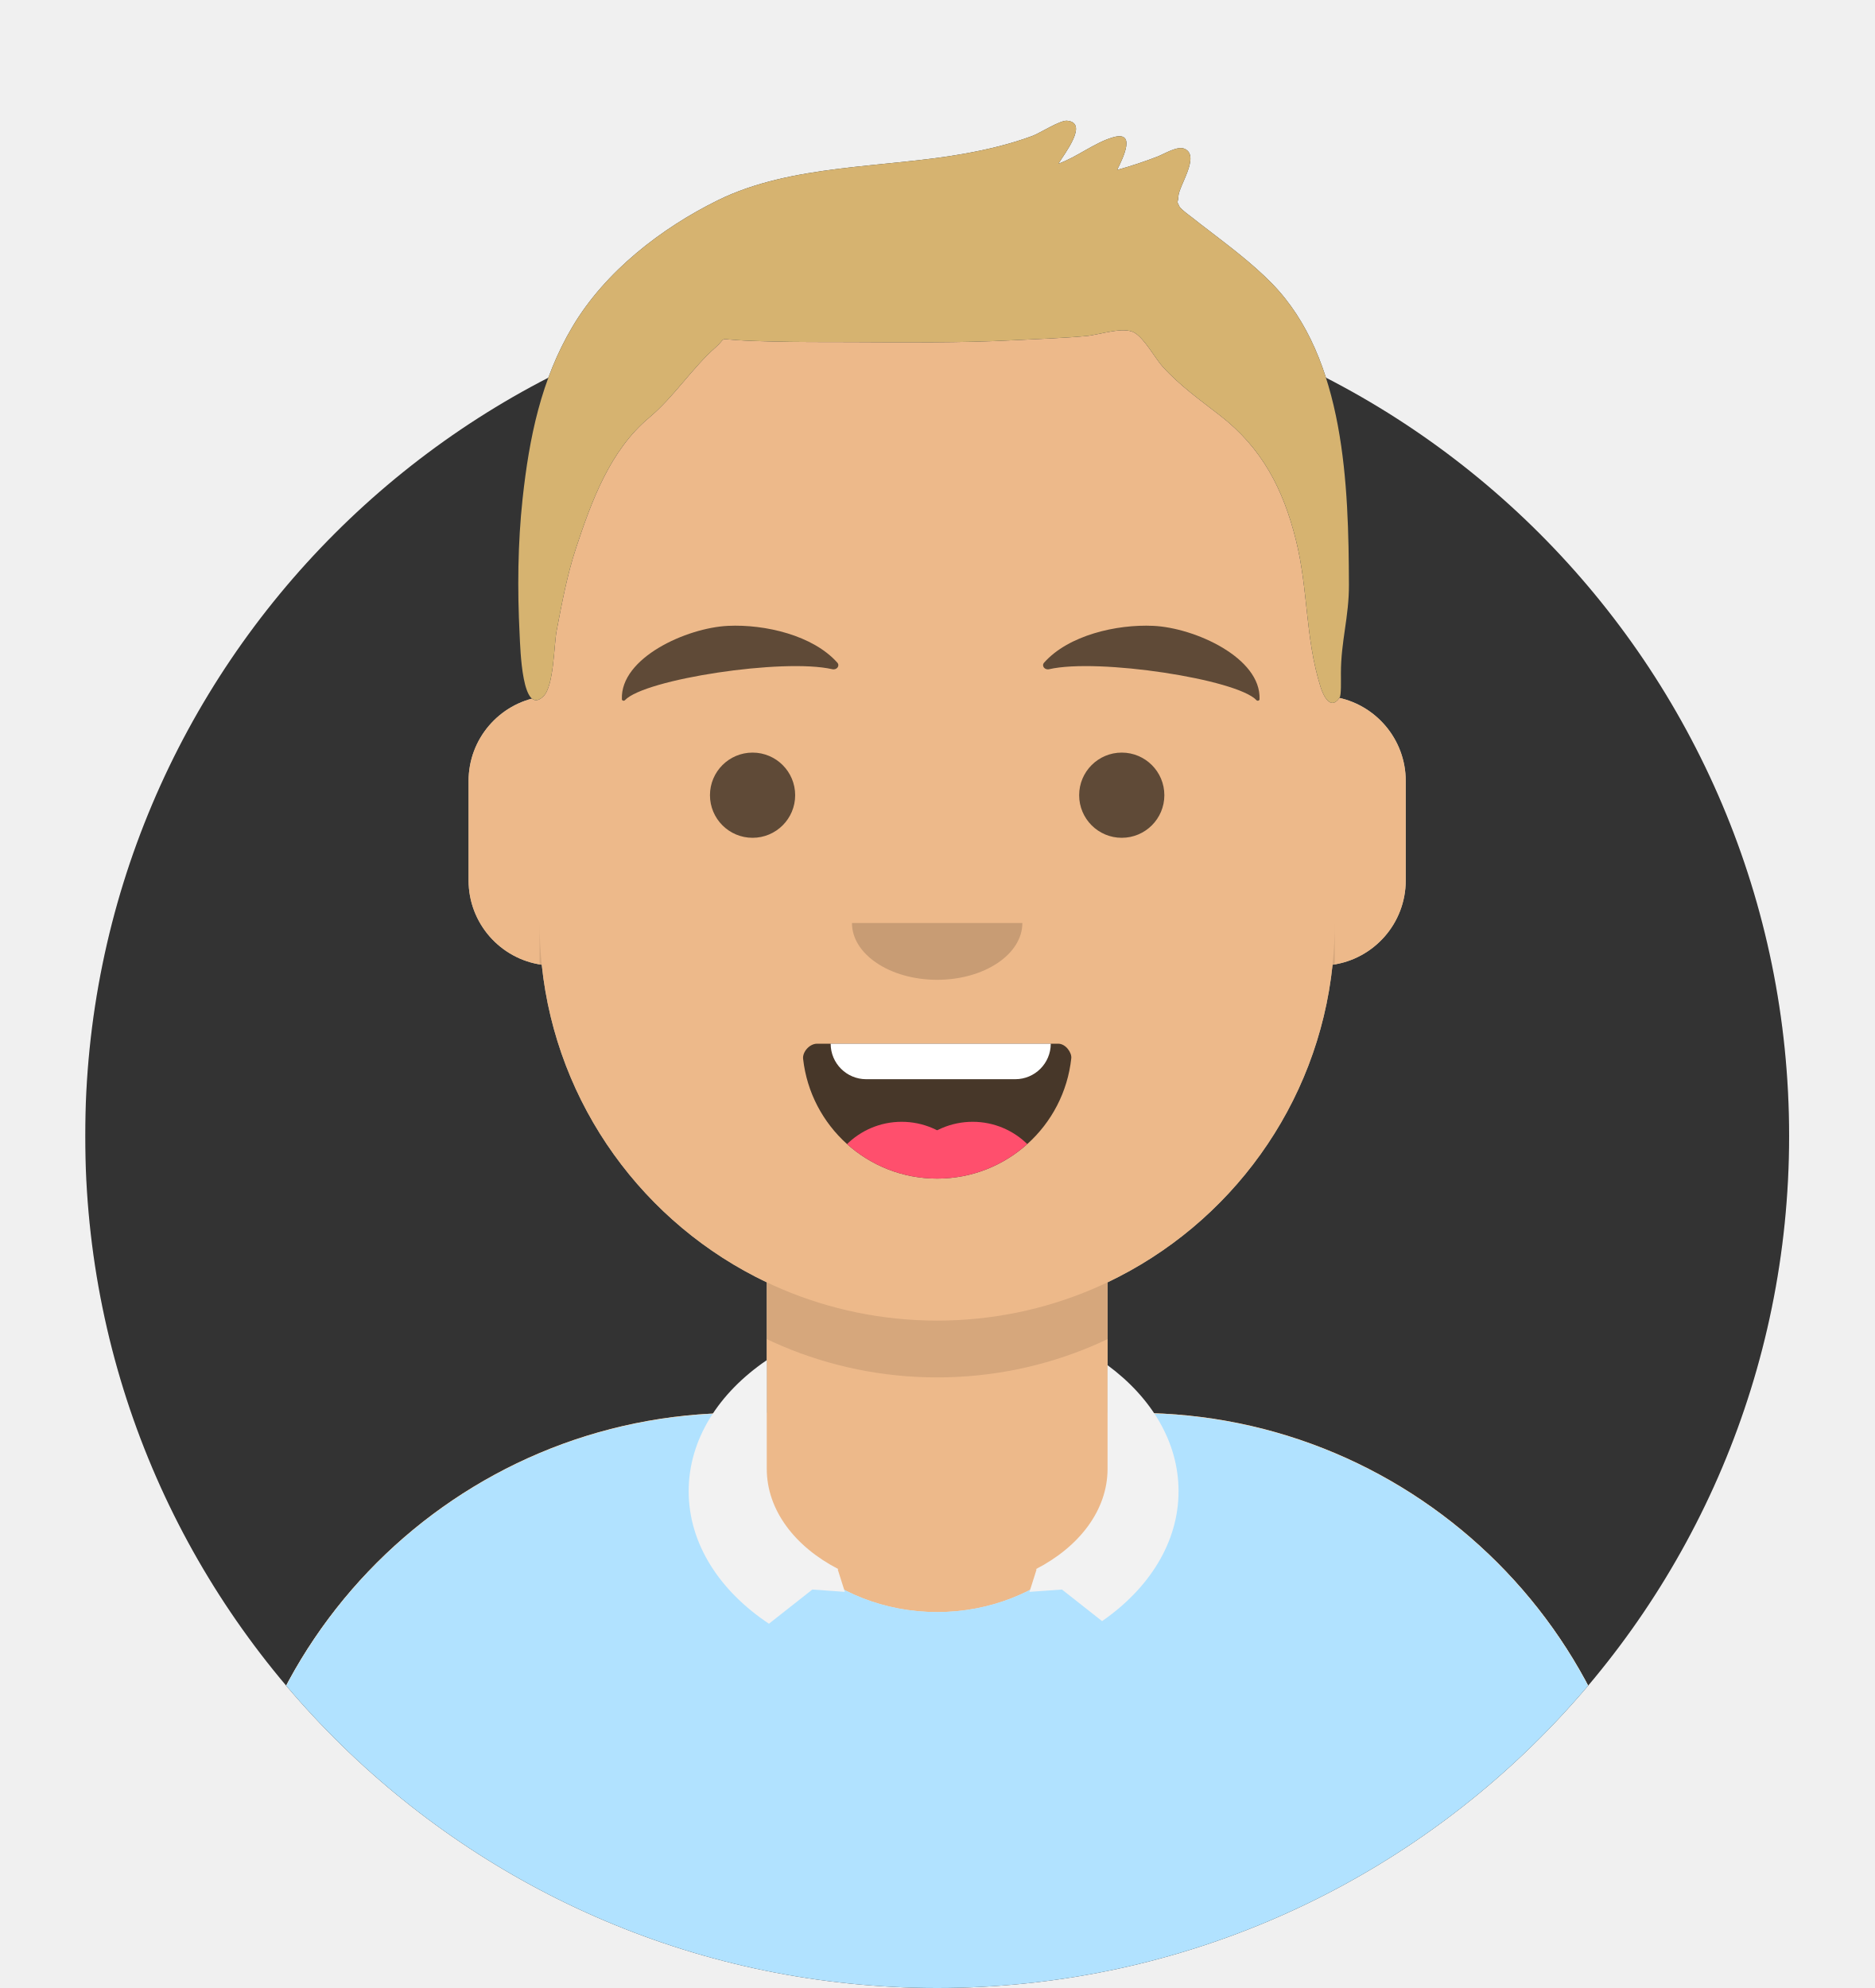
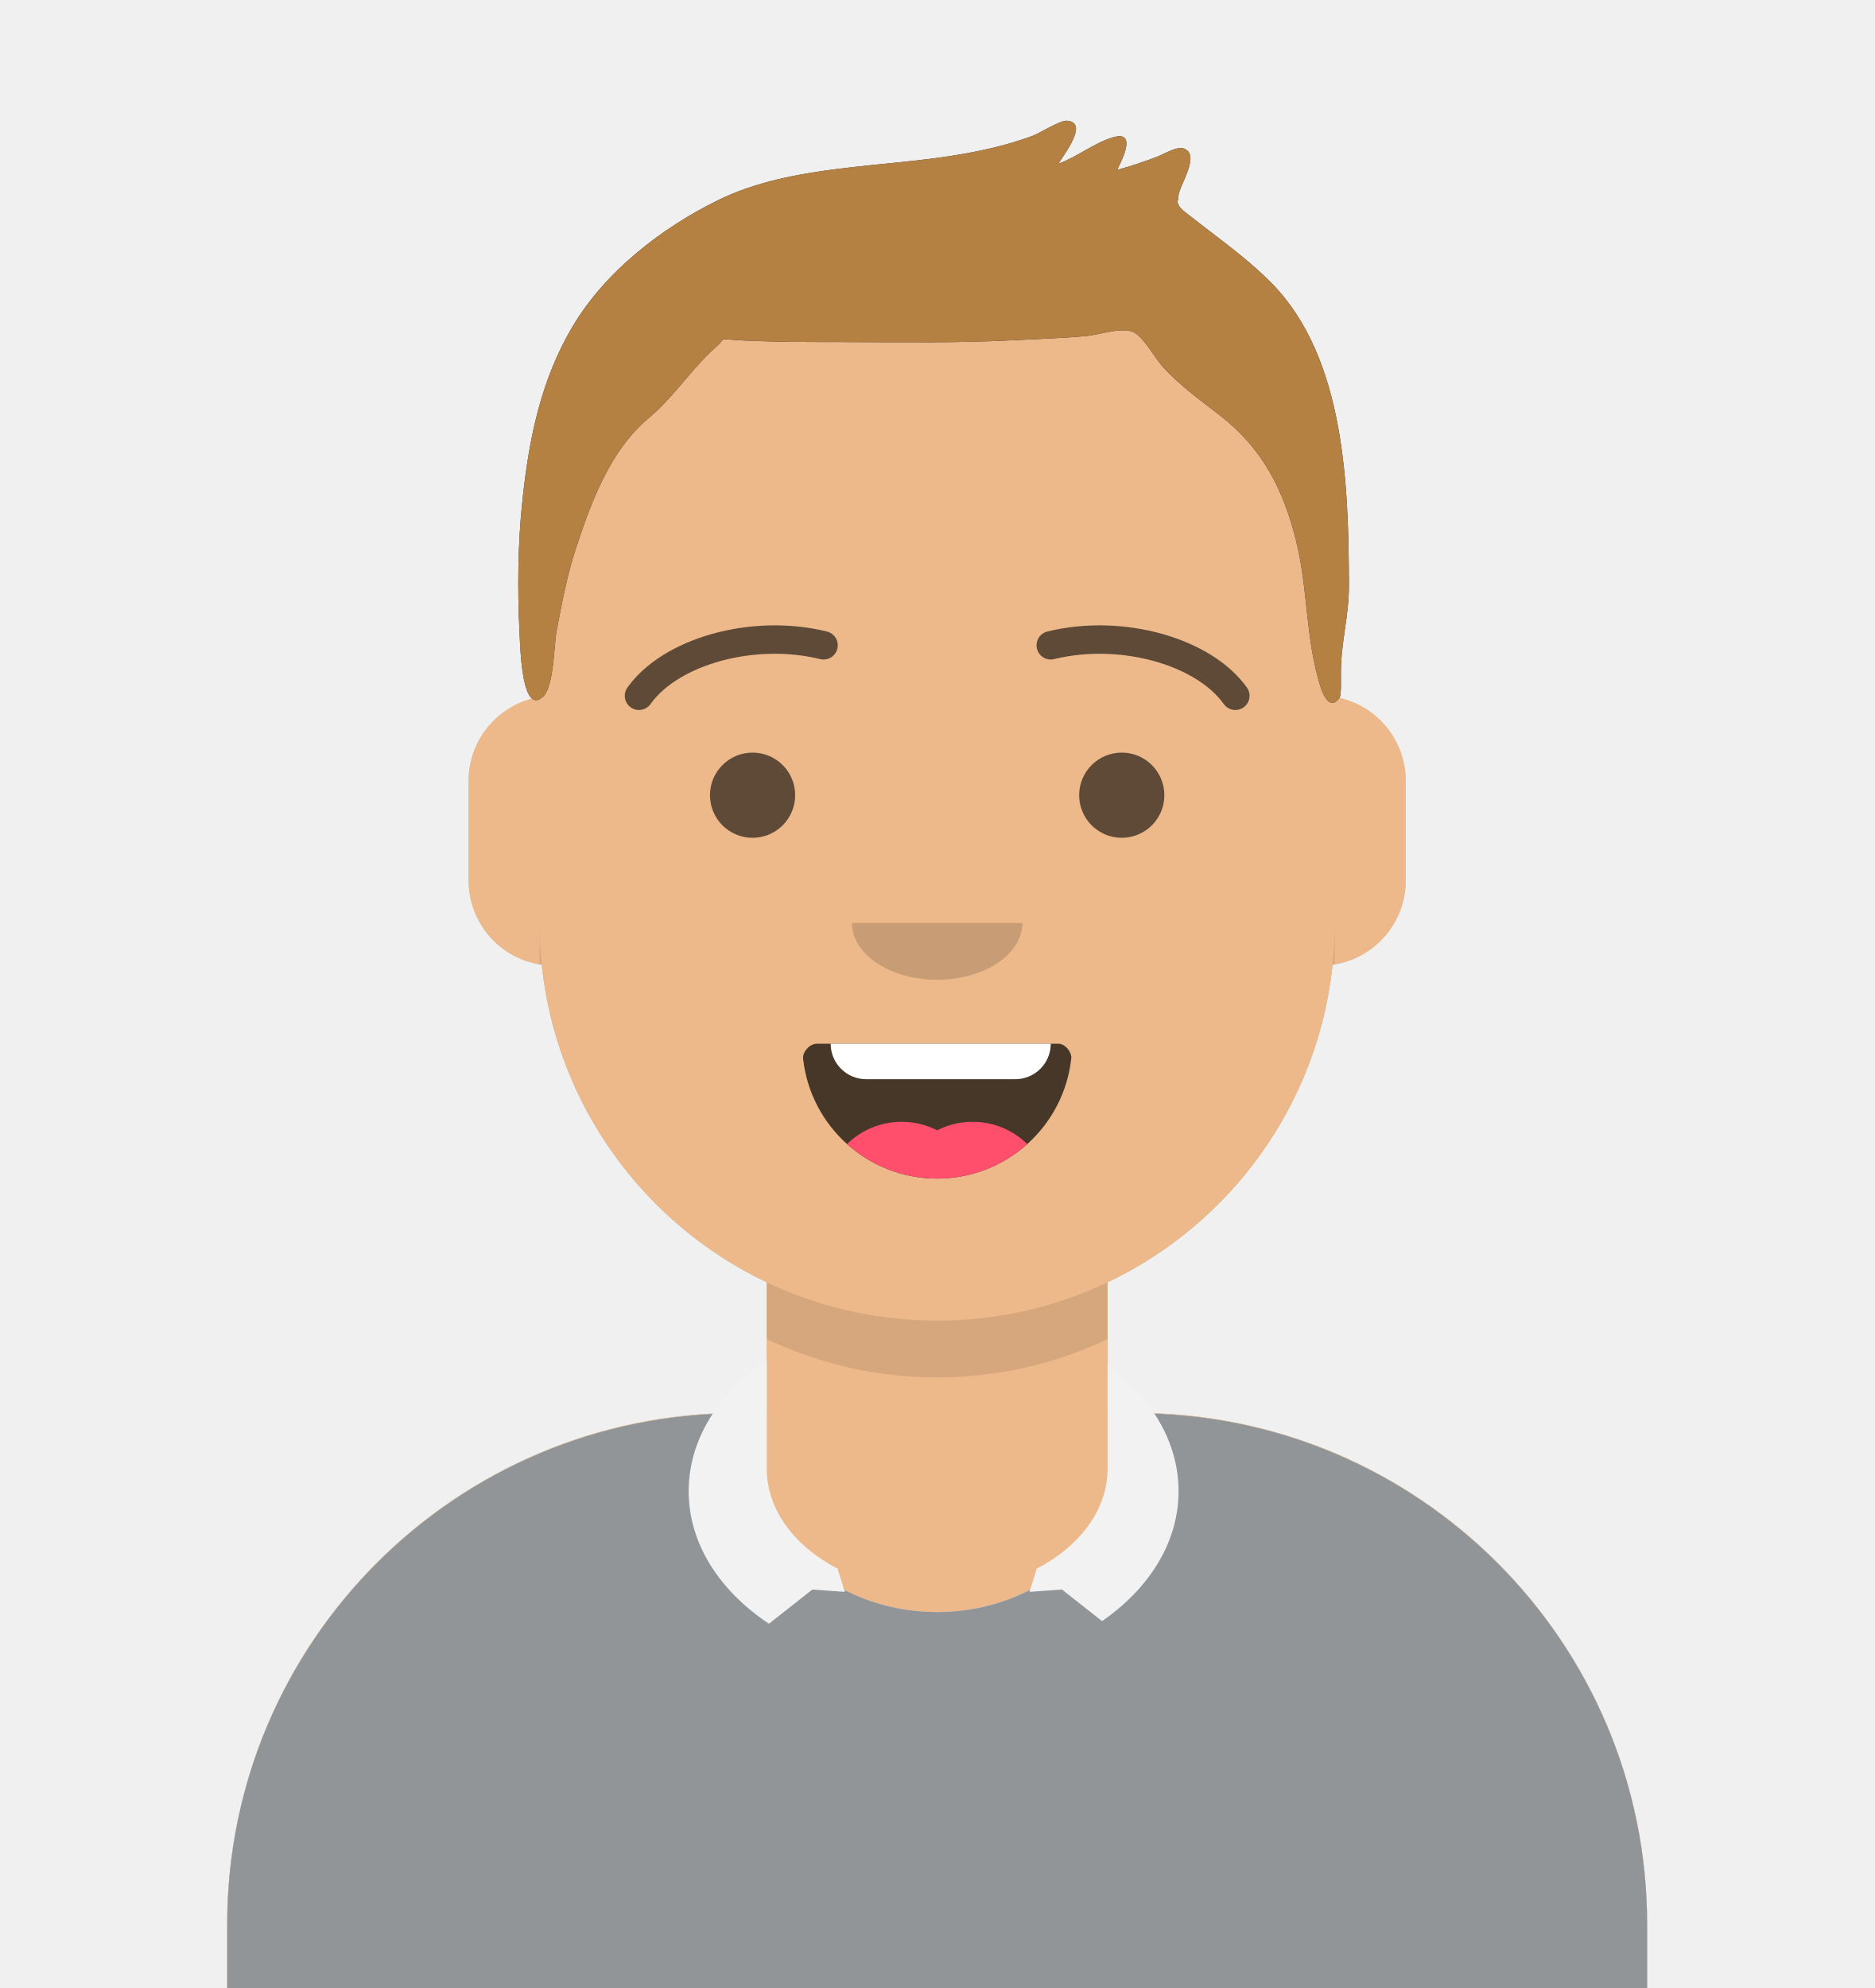
<svg xmlns="http://www.w3.org/2000/svg" xmlns:xlink="http://www.w3.org/1999/xlink" width="264px" height="280px" viewBox="0 0 264 280" version="1.1">
  <defs>
    <circle id="react-path-1" cx="120" cy="120" r="120" />
    <path d="M12,160 C12,226.274 65.726,280 132,280 C198.274,280 252,226.274 252,160 L264,160 L264,-1.42108547e-14 L-3.19744231e-14,-1.42108547e-14 L-3.19744231e-14,160 L12,160 Z" id="react-path-2" />
    <path d="M124,144.611 L124,163 L128,163 L128,163 C167.765,163 200,195.235 200,235 L200,244 L0,244 L0,235 C-4.86974701e-15,195.235 32.235,163 72,163 L72,163 L76,163 L76,144.611 C58.763,136.422 46.372,119.687 44.305,99.881 C38.48,99.058 34,94.052 34,88 L34,74 C34,68.054 38.325,63.118 44,62.166 L44,56 L44,56 C44,25.072 69.072,5.68137151e-15 100,0 L100,0 L100,0 C130.928,-5.68137151e-15 156,25.072 156,56 L156,62.166 C161.675,63.118 166,68.054 166,74 L166,88 C166,94.052 161.52,99.058 155.695,99.881 C153.628,119.687 141.237,136.422 124,144.611 Z" id="react-path-3" />
  </defs>
  <g id="Avataaar" stroke="none" stroke-width="1" fill="none" fill-rule="evenodd">
    <g transform="translate(-825, -1100)" id="Avataaar/Circle">
      <g transform="translate(825, 1100)">
-         <g id="Circle" stroke-width="1" fill-rule="evenodd" transform="translate(12, 40)">
-           <mask id="react-mask-4" fill="white">
-             <use xlink:href="#react-path-1" />
-           </mask>
-           <use id="Circle-Background" fill="#E6E6E6" xlink:href="#react-path-1" />
-           <g id="Color/Palette/Blue-01" mask="url(#react-mask-4)" fill="#333333">
-             <rect id="🖍Color" x="0" y="0" width="240" height="240" />
-           </g>
-         </g>
-         <mask id="react-mask-5" fill="white">
-           <use xlink:href="#react-path-2" />
-         </mask>
        <g id="Mask" />
        <g id="Avataaar" stroke-width="1" fill-rule="evenodd" mask="url(#react-mask-5)">
          <g id="Body" transform="translate(32, 36)">
            <mask id="react-mask-6" fill="white">
              <use xlink:href="#react-path-3" />
            </mask>
            <use fill="#D0C6AC" xlink:href="#react-path-3" />
            <g id="Skin/👶🏽-03-Brown" mask="url(#react-mask-6)" fill="#EDB98A">
              <g transform="translate(0, 0)" id="Color">
                <rect x="0" y="0" width="264" height="280" />
              </g>
            </g>
            <path d="M156,79 L156,102 C156,132.928 130.928,158 100,158 C69.072,158 44,132.928 44,102 L44,79 L44,94 C44,124.928 69.072,150 100,150 C130.928,150 156,124.928 156,94 L156,79 Z" id="Neck-Shadow" fill-opacity="0.1" fill="#000000" mask="url(#react-mask-6)" />
          </g>
          <g id="Clothing/Collar-+-Sweater" transform="translate(0, 170)">
            <defs>
-               <path d="M105.192,29.052 L104,29.052 L104,29.052 C64.235,29.052 32,61.287 32,101.052 L32,110 L232,110 L232,101.052 C232,61.287 199.765,29.052 160,29.052 L160,29.052 L158.808,29.052 C158.935,30.035 159,31.036 159,32.052 C159,45.859 146.912,57.052 132,57.052 C117.088,57.052 105,45.859 105,32.052 C105,31.036 105.065,30.035 105.192,29.052 Z" id="react-path-51" />
+               <path d="M105.192,29.052 L104,29.052 L104,29.052 C64.235,29.052 32,61.287 32,101.052 L32,110 L232,110 L232,101.052 C232,61.287 199.765,29.052 160,29.052 L160,29.052 L158.808,29.052 C158.935,30.035 159,31.036 159,32.052 C159,45.859 146.912,57.052 132,57.052 C117.088,57.052 105,45.859 105,32.052 C105,31.036 105.065,30.035 105.192,29.052 Z" id="react-path-73" />
            </defs>
-             <mask id="react-mask-52" fill="white">
-               <use xlink:href="#react-path-51" />
+             <mask id="react-mask-74" fill="white">
+               <use xlink:href="#react-path-73" />
            </mask>
-             <use id="Clothes" fill="#E6E6E6" fill-rule="evenodd" xlink:href="#react-path-51" />
-             <g id="Color/Palette/Gray-01" mask="url(#react-mask-52)" fill-rule="evenodd" fill="#B1E2FF">
+             <use id="Clothes" fill="#E6E6E6" fill-rule="evenodd" xlink:href="#react-path-73" />
+             <g id="Color/Palette/Gray-01" mask="url(#react-mask-74)" fill-rule="evenodd" fill="#929598">
              <rect id="🖍Color" x="0" y="0" width="264" height="110" />
            </g>
            <path d="M156,22.279 C162.182,26.835 166,33.106 166,40.028 C166,47.233 161.863,53.733 155.229,58.327 L149.579,53.876 L145,54.208 L146,51.057 L145.922,50.996 C152.022,47.853 156,42.7 156,36.877 L156,22.279 Z M108,21.571 C101.233,26.174 97,32.74 97,40.028 C97,47.426 101.362,54.08 108.308,58.692 L114.421,53.876 L119,54.208 L118,51.057 L118.078,50.996 C111.978,47.853 108,42.7 108,36.877 L108,21.571 Z" id="Collar" fill="#F2F2F2" fill-rule="evenodd" />
          </g>
          <g id="Face" transform="translate(76, 82)" fill="#000000">
            <g id="Mouth/Smile" transform="translate(2, 52)">
              <defs>
-                 <path d="M35.118,15.128 C36.176,24.62 44.226,32 54,32 C63.804,32 71.874,24.574 72.892,15.04 C72.974,14.273 72.117,13 71.043,13 C56.149,13 44.738,13 37.087,13 C36.007,13 35.012,14.178 35.118,15.128 Z" id="react-path-79" />
+                 <path d="M35.118,15.128 C36.176,24.62 44.226,32 54,32 C63.804,32 71.874,24.574 72.892,15.04 C72.974,14.273 72.117,13 71.043,13 C56.149,13 44.738,13 37.087,13 C36.007,13 35.012,14.178 35.118,15.128 Z" id="react-path-77" />
              </defs>
-               <mask id="react-mask-80" fill="white">
-                 <use xlink:href="#react-path-79" />
+               <mask id="react-mask-78" fill="white">
+                 <use xlink:href="#react-path-77" />
              </mask>
-               <use id="Mouth" fill-opacity="0.7" fill="#000000" fill-rule="evenodd" xlink:href="#react-path-79" />
-               <rect id="Teeth" fill="#FFFFFF" fill-rule="evenodd" mask="url(#react-mask-80)" x="39" y="2" width="31" height="16" rx="5" />
-               <g id="Tongue" stroke-width="1" fill-rule="evenodd" mask="url(#react-mask-80)" fill="#FF4F6D">
+               <use id="Mouth" fill-opacity="0.7" fill="#000000" fill-rule="evenodd" xlink:href="#react-path-77" />
+               <rect id="Teeth" fill="#FFFFFF" fill-rule="evenodd" mask="url(#react-mask-78)" x="39" y="2" width="31" height="16" rx="5" />
+               <g id="Tongue" stroke-width="1" fill-rule="evenodd" mask="url(#react-mask-78)" fill="#FF4F6D">
                <g transform="translate(38, 24)">
                  <circle cx="11" cy="11" r="11" />
                  <circle cx="21" cy="11" r="11" />
                </g>
              </g>
            </g>
            <g id="Nose/Default" transform="translate(28, 40)" fill-opacity="0.16">
              <path d="M16,8 C16,12.418 21.373,16 28,16 L28,16 C34.627,16 40,12.418 40,8" id="Nose" />
            </g>
            <g id="Eyes/Default-😀" transform="translate(0, 8)" fill-opacity="0.6">
              <circle id="Eye" cx="30" cy="22" r="6" />
              <circle id="Eye" cx="82" cy="22" r="6" />
            </g>
-             <g id="Eyebrow/Natural/Default-Natural" fill-opacity="0.6">
-               <path d="M26.039,6.21 C20.278,6.983 11.293,12.005 12.044,17.818 C12.069,18.008 12.357,18.067 12.481,17.908 C14.967,14.72 34.193,10.037 41.194,11.015 C41.835,11.104 42.258,10.443 41.821,10.03 C38.077,6.495 31.2,5.512 26.039,6.21" id="Eyebrow" transform="translate(27, 12) rotate(5) translate(-27, -12) " />
-               <path d="M85.039,6.21 C79.278,6.983 70.293,12.005 71.044,17.818 C71.069,18.008 71.357,18.067 71.481,17.908 C73.967,14.72 93.193,10.037 100.194,11.015 C100.835,11.104 101.258,10.443 100.821,10.03 C97.077,6.495 90.2,5.512 85.039,6.21" id="Eyebrow" transform="translate(86, 12) scale(-1, 1) rotate(5) translate(-86, -12) " />
+             <g id="Eyebrow/Outline/Default" fill-opacity="0.6">
+               <g id="I-Browse" transform="translate(12, 6)">
+                 <path d="M3.63,11.159 C7.545,5.65 18.278,2.561 27.523,4.831 C28.596,5.095 29.679,4.439 29.942,3.366 C30.206,2.293 29.55,1.21 28.477,0.947 C17.74,-1.69 5.312,1.887 0.37,8.841 C-0.27,9.742 -0.059,10.99 0.841,11.63 C1.742,12.27 2.99,12.059 3.63,11.159 Z" id="Eyebrow" fill-rule="nonzero" />
+                 <path d="M61.63,11.159 C65.545,5.65 76.278,2.561 85.523,4.831 C86.596,5.095 87.679,4.439 87.942,3.366 C88.206,2.293 87.55,1.21 86.477,0.947 C75.74,-1.69 63.312,1.887 58.37,8.841 C57.73,9.742 57.941,10.99 58.841,11.63 C59.742,12.27 60.99,12.059 61.63,11.159 Z" id="Eyebrow" fill-rule="nonzero" transform="translate(73.00015, 6.039198) scale(-1, 1) translate(-73.00015, -6.039198) " />
+               </g>
            </g>
          </g>
          <g id="Top" stroke-width="1" fill-rule="evenodd">
            <defs>
-               <rect id="react-path-29" x="0" y="0" width="264" height="280" />
-               <path d="M180.15,39.92 C177.39,37.1 174.186,34.707 171.069,32.307 C170.382,31.777 169.683,31.261 169.011,30.712 C168.858,30.587 167.292,29.466 167.105,29.053 C166.654,28.06 166.915,28.833 166.977,27.649 C167.056,26.151 170.111,21.919 167.831,20.949 C166.828,20.522 165.04,21.658 164.078,22.033 C162.196,22.767 160.292,23.393 158.347,23.933 C159.279,22.076 161.055,18.359 157.716,19.354 C155.114,20.129 152.69,22.122 150.076,23.059 C150.941,21.642 154.4,17.248 151.274,17.002 C150.302,16.926 147.471,18.75 146.424,19.14 C143.287,20.305 140.083,21.059 136.79,21.653 C125.592,23.671 112.497,23.095 102.137,28.193 C94.149,32.124 86.263,38.222 81.648,45.988 C77.201,53.473 75.538,61.664 74.607,70.241 C73.924,76.536 73.868,83.043 74.188,89.36 C74.292,91.43 74.525,100.971 77.532,98.081 C79.03,96.642 79.019,90.828 79.396,88.86 C80.147,84.945 80.87,81.013 82.122,77.223 C84.328,70.544 86.931,63.43 92.427,58.83 C95.954,55.878 98.431,51.889 101.806,48.911 C103.322,47.574 102.165,47.713 104.603,47.889 C106.241,48.006 107.885,48.051 109.526,48.094 C113.322,48.193 117.124,48.168 120.921,48.181 C128.568,48.209 136.179,48.317 143.819,47.916 C147.214,47.739 150.618,47.642 154.004,47.328 C155.895,47.153 159.251,45.941 160.808,46.867 C162.233,47.714 163.713,50.482 164.736,51.615 C167.154,54.294 170.036,56.339 172.862,58.535 C178.757,63.115 181.732,68.867 183.523,76.023 C185.306,83.153 184.806,89.768 187.013,96.785 C187.402,98.018 188.429,100.145 189.695,98.239 C189.93,97.885 189.87,95.939 189.87,94.819 C189.87,90.3 191.014,86.908 191,82.359 C190.944,68.527 190.496,50.491 180.15,39.92 Z" id="react-path-28" />
-               <filter x="-0.8%" y="-2.0%" width="101.5%" height="108.0%" filterUnits="objectBoundingBox" id="react-filter-25">
+               <rect id="react-path-95" x="0" y="0" width="264" height="280" />
+               <path d="M180.15,39.92 C177.39,37.1 174.186,34.707 171.069,32.307 C170.382,31.777 169.683,31.261 169.011,30.712 C168.858,30.587 167.292,29.466 167.105,29.053 C166.654,28.06 166.915,28.833 166.977,27.649 C167.056,26.151 170.111,21.919 167.831,20.949 C166.828,20.522 165.04,21.658 164.078,22.033 C162.196,22.767 160.292,23.393 158.347,23.933 C159.279,22.076 161.055,18.359 157.716,19.354 C155.114,20.129 152.69,22.122 150.076,23.059 C150.941,21.642 154.4,17.248 151.274,17.002 C150.302,16.926 147.471,18.75 146.424,19.14 C143.287,20.305 140.083,21.059 136.79,21.653 C125.592,23.671 112.497,23.095 102.137,28.193 C94.149,32.124 86.263,38.222 81.648,45.988 C77.201,53.473 75.538,61.664 74.607,70.241 C73.924,76.536 73.868,83.043 74.188,89.36 C74.292,91.43 74.525,100.971 77.532,98.081 C79.03,96.642 79.019,90.828 79.396,88.86 C80.147,84.945 80.87,81.013 82.122,77.223 C84.328,70.544 86.931,63.43 92.427,58.83 C95.954,55.878 98.431,51.889 101.806,48.911 C103.322,47.574 102.165,47.713 104.603,47.889 C106.241,48.006 107.885,48.051 109.526,48.094 C113.322,48.193 117.124,48.168 120.921,48.181 C128.568,48.209 136.179,48.317 143.819,47.916 C147.214,47.739 150.618,47.642 154.004,47.328 C155.895,47.153 159.251,45.941 160.808,46.867 C162.233,47.714 163.713,50.482 164.736,51.615 C167.154,54.294 170.036,56.339 172.862,58.535 C178.757,63.115 181.732,68.867 183.523,76.023 C185.306,83.153 184.806,89.768 187.013,96.785 C187.402,98.018 188.429,100.145 189.695,98.239 C189.93,97.885 189.87,95.939 189.87,94.819 C189.87,90.3 191.014,86.908 191,82.359 C190.944,68.527 190.496,50.491 180.15,39.92 Z" id="react-path-94" />
+               <filter x="-0.8%" y="-2.0%" width="101.5%" height="108.0%" filterUnits="objectBoundingBox" id="react-filter-91">
                <feOffset dx="0" dy="2" in="SourceAlpha" result="shadowOffsetOuter1" />
                <feColorMatrix values="0 0 0 0 0   0 0 0 0 0   0 0 0 0 0  0 0 0 0.16 0" type="matrix" in="shadowOffsetOuter1" result="shadowMatrixOuter1" />
                <feMerge>
                  <feMergeNode in="shadowMatrixOuter1" />
                  <feMergeNode in="SourceGraphic" />
                </feMerge>
              </filter>
            </defs>
-             <mask id="react-mask-27" fill="white">
-               <use xlink:href="#react-path-29" />
+             <mask id="react-mask-93" fill="white">
+               <use xlink:href="#react-path-95" />
            </mask>
            <g id="Mask" />
-             <g id="Top/Short-Hair/Short-Flat" mask="url(#react-mask-27)">
+             <g id="Top/Short-Hair/Short-Flat" mask="url(#react-mask-93)">
              <g transform="translate(-1, 0)">
-                 <mask id="react-mask-26" fill="white">
-                   <use xlink:href="#react-path-28" />
+                 <mask id="react-mask-92" fill="white">
+                   <use xlink:href="#react-path-94" />
                </mask>
-                 <use id="Short-Hair" stroke="none" fill="#1F3140" fill-rule="evenodd" xlink:href="#react-path-28" />
-                 <g id="Skin/👶🏽-03-Brown" mask="url(#react-mask-26)" fill="#D6B370">
+                 <use id="Short-Hair" stroke="none" fill="#1F3140" fill-rule="evenodd" xlink:href="#react-path-94" />
+                 <g id="Skin/👶🏽-03-Brown" mask="url(#react-mask-92)" fill="#B58143">
                  <g transform="translate(0, 0) " id="Color">
                    <rect x="0" y="0" width="264" height="280" />
                  </g>
                </g>
              </g>
            </g>
          </g>
        </g>
      </g>
    </g>
  </g>
</svg>
